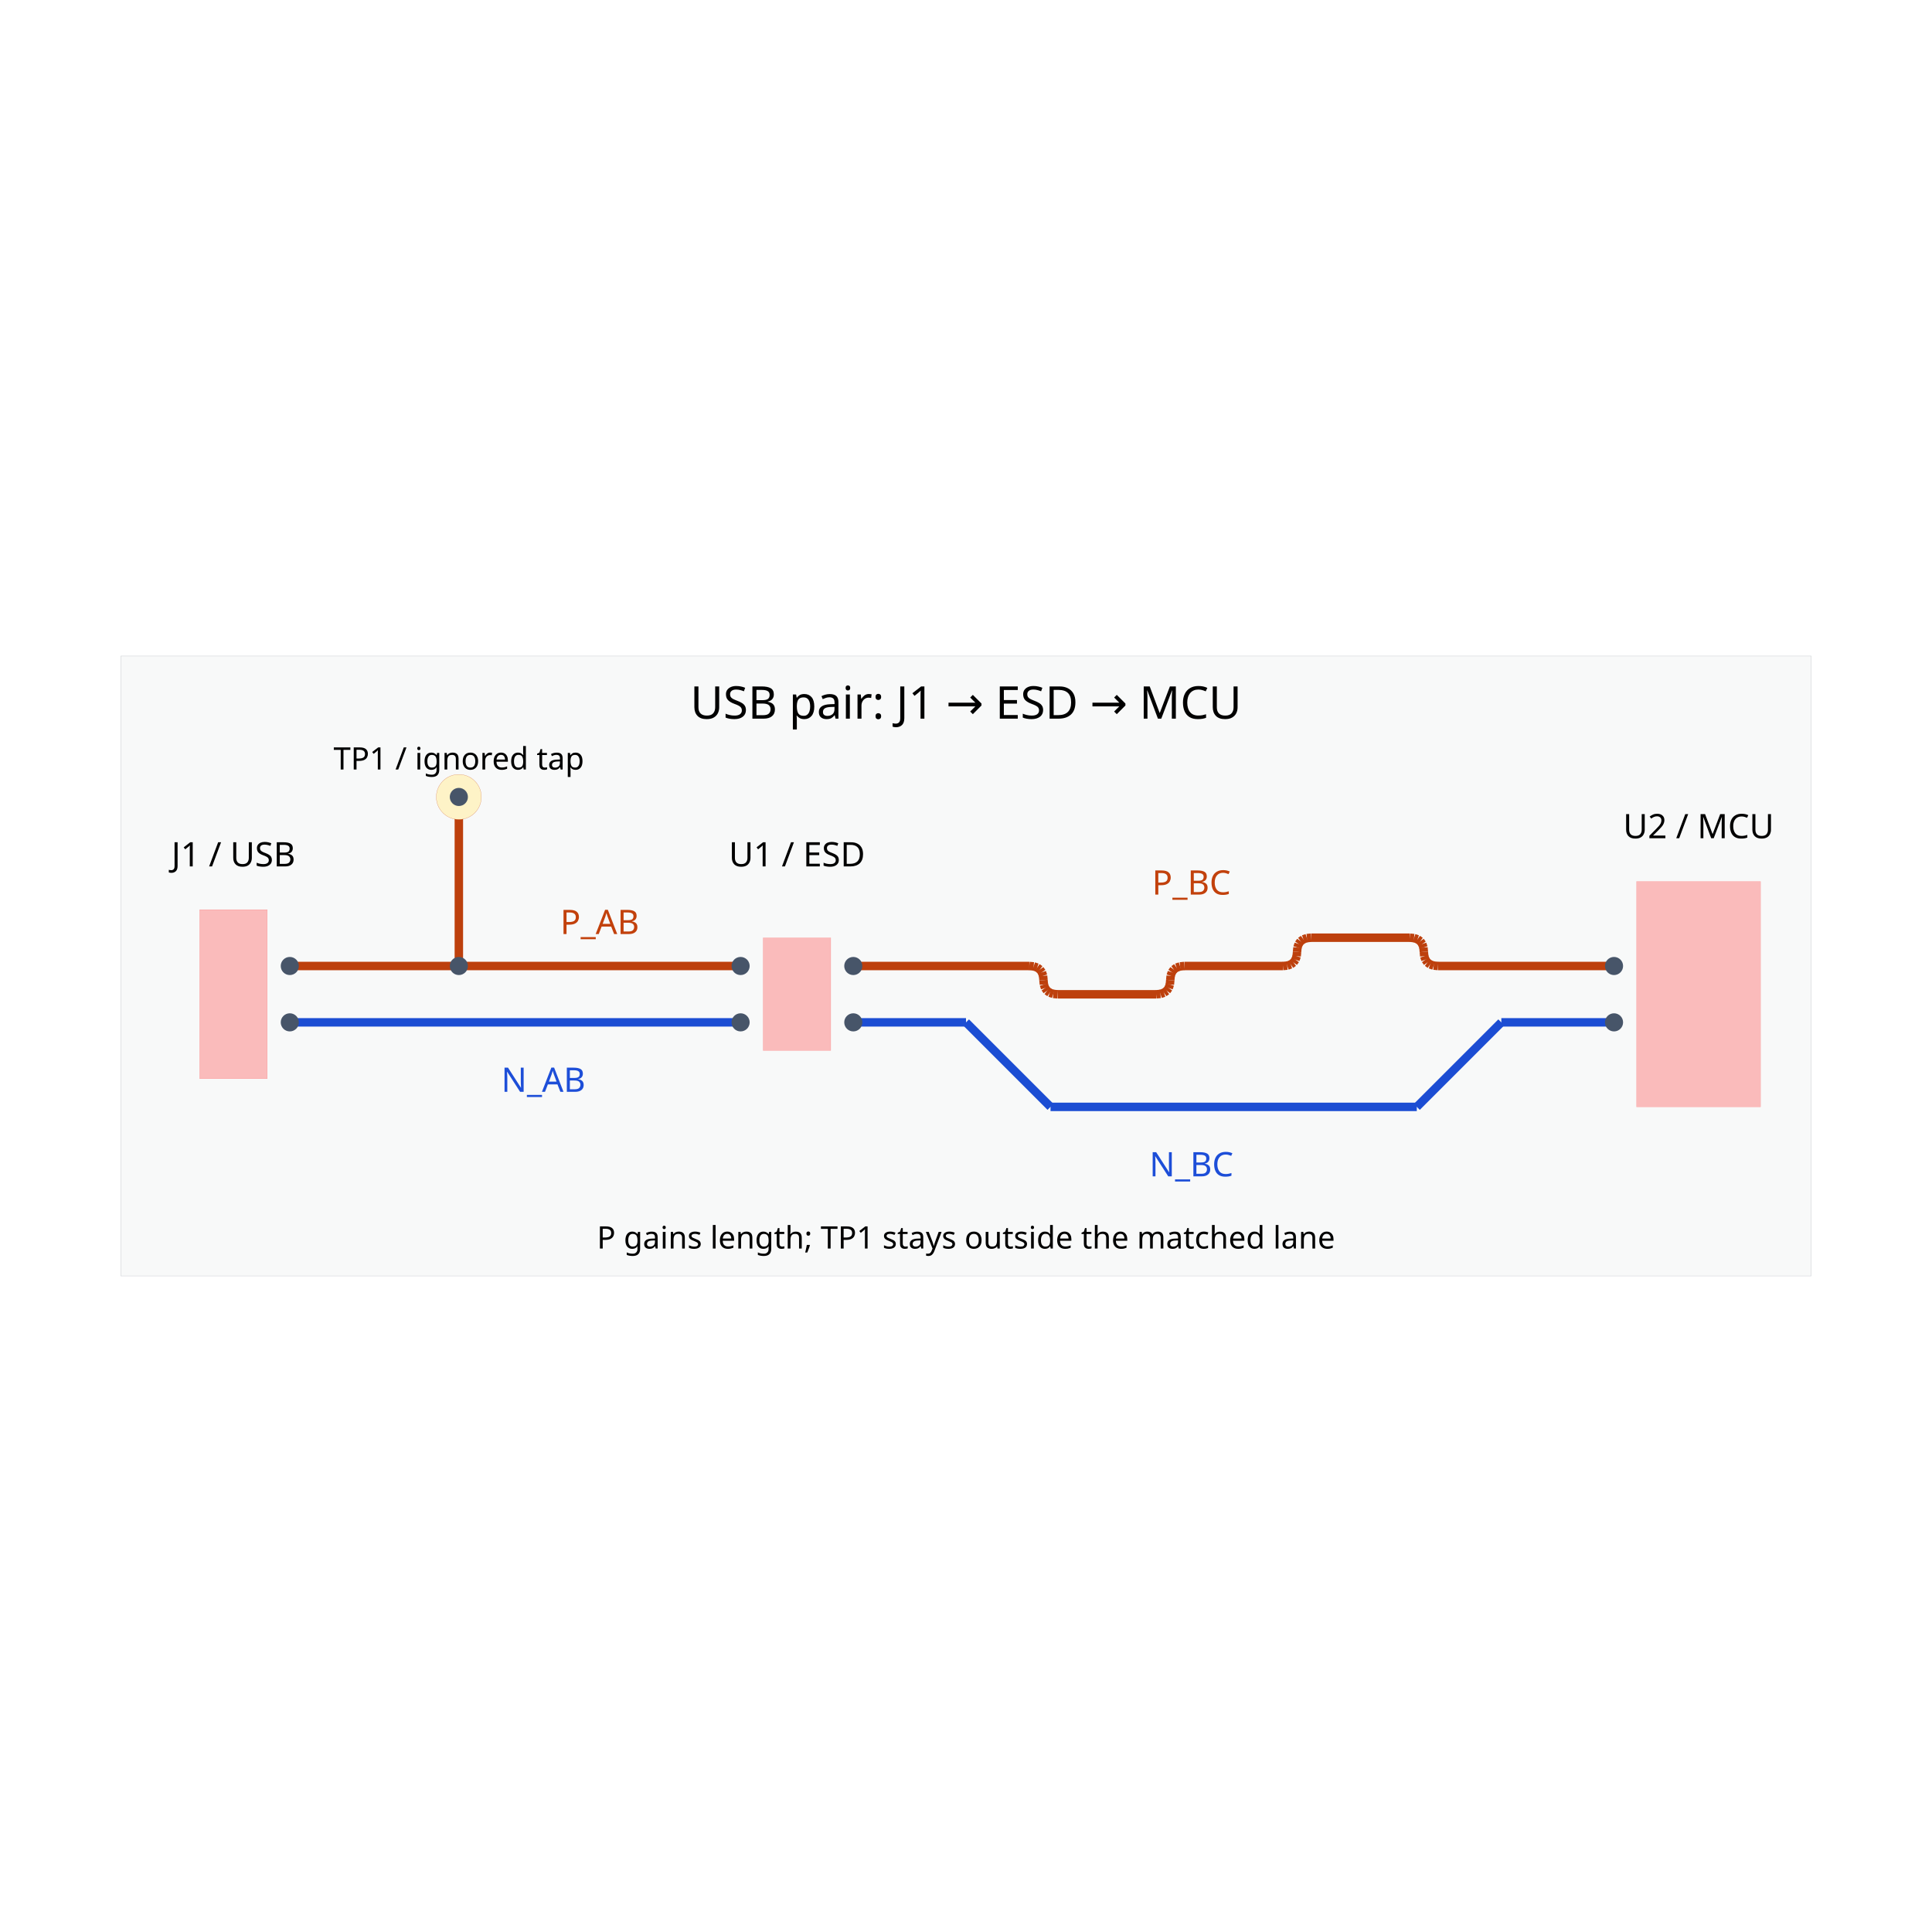
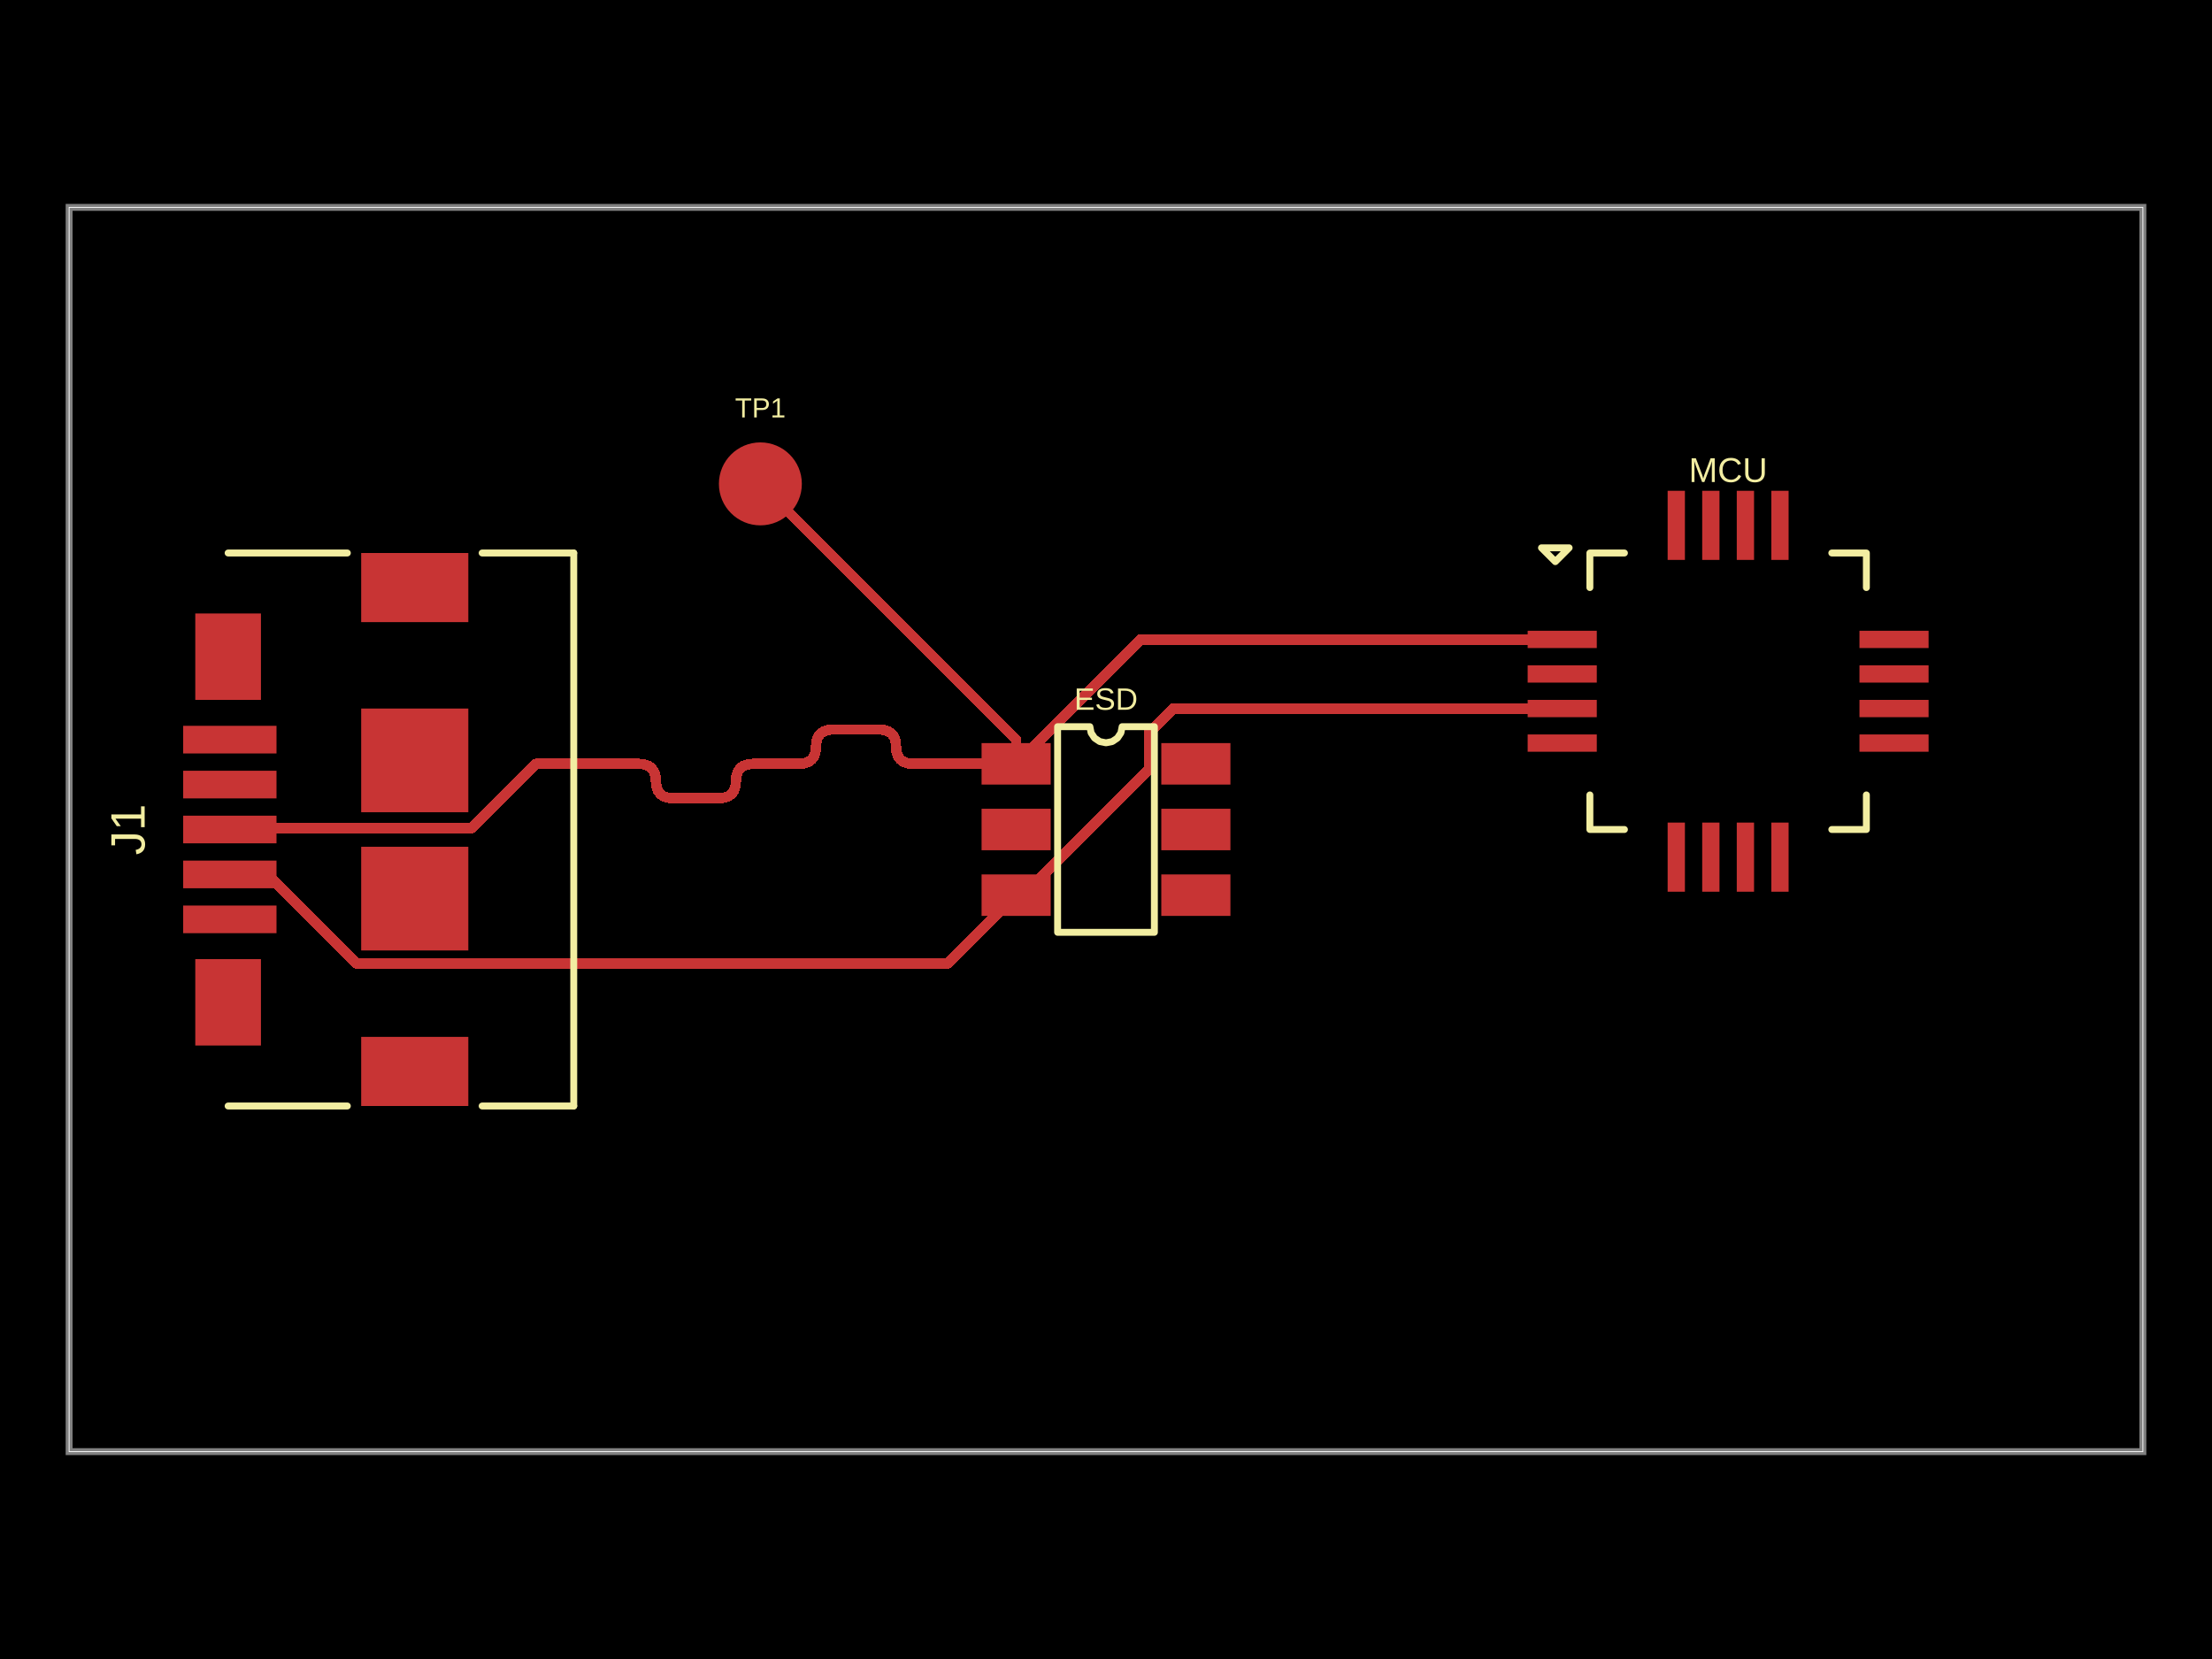
- <svg xmlns="http://www.w3.org/2000/svg" width="640" height="640" viewBox="0 0 640 640">
-   <rect width="100%" height="100%" fill="white" />
-   <g>
-     <polyline data-points="11,0.5 14.123894273885526,0.5" data-type="line" data-label="" points="282.667,320 340.979,320" fill="none" stroke="#c2410c" stroke-width="2.8" />
-   </g>
-   <g>
-     <polyline data-points="14.123894273885526,0.5 14.200621023531616,0.49302484094126464" data-type="line" data-label="" points="340.979,320 342.412,320.13" fill="none" stroke="#c2410c" stroke-width="2.8" />
-   </g>
-   <g>
-     <polyline data-points="14.200621023531616,0.49302484094126464 14.263397455060234,0.4720993637650585" data-type="line" data-label="" points="342.412,320.13 343.583,320.521" fill="none" stroke="#c2410c" stroke-width="2.8" />
-   </g>
-   <g>
-     <polyline data-points="14.263397455060234,0.4720993637650585 14.312223568471381,0.43722356847138144" data-type="line" data-label="" points="343.583,320.521 344.495,321.172" fill="none" stroke="#c2410c" stroke-width="2.8" />
-   </g>
-   <g>
-     <polyline data-points="14.312223568471381,0.43722356847138144 14.347099363765057,0.3883974550602337" data-type="line" data-label="" points="344.495,321.172 345.146,322.083" fill="none" stroke="#c2410c" stroke-width="2.8" />
-   </g>
-   <g>
-     <polyline data-points="14.347099363765057,0.3883974550602337 14.368024840941263,0.32562102353161515" data-type="line" data-label="" points="345.146,322.083 345.536,323.255" fill="none" stroke="#c2410c" stroke-width="2.8" />
-   </g>
-   <g>
-     <polyline data-points="14.368024840941263,0.32562102353161515 14.375,0.24889427388552582" data-type="line" data-label="" points="345.536,323.255 345.667,324.687" fill="none" stroke="#c2410c" stroke-width="2.8" />
-   </g>
-   <g>
-     <polyline data-points="14.375,0.24889427388552582 14.381975159058735,0.1721675242394365" data-type="line" data-label="" points="345.667,324.687 345.797,326.12" fill="none" stroke="#c2410c" stroke-width="2.8" />
-   </g>
-   <g>
-     <polyline data-points="14.381975159058735,0.1721675242394365 14.402900636234943,0.10939109271081797" data-type="line" data-label="" points="345.797,326.12 346.187,327.291" fill="none" stroke="#c2410c" stroke-width="2.8" />
-   </g>
-   <g>
-     <polyline data-points="14.402900636234943,0.10939109271081797 14.437776431528619,0.06056497929967018" data-type="line" data-label="" points="346.187,327.291 346.838,328.203" fill="none" stroke="#c2410c" stroke-width="2.8" />
-   </g>
-   <g>
-     <polyline data-points="14.437776431528619,0.06056497929967018 14.486602544939768,0.025689184005993217" data-type="line" data-label="" points="346.838,328.203 347.75,328.854" fill="none" stroke="#c2410c" stroke-width="2.8" />
-   </g>
-   <g>
-     <polyline data-points="14.486602544939768,0.025689184005993217 14.549378976468386,0.0047637068297870285" data-type="line" data-label="" points="347.75,328.854 348.922,329.244" fill="none" stroke="#c2410c" stroke-width="2.8" />
-   </g>
-   <g>
-     <polyline data-points="14.549378976468386,0.0047637068297870285 14.626105726114474,-0.002211452228948363" data-type="line" data-label="" points="348.922,329.244 350.354,329.375" fill="none" stroke="#c2410c" stroke-width="2.8" />
-   </g>
-   <g>
-     <polyline data-points="14.626105726114474,-0.002211452228948363 16.373894273885526,-0.002211452228948363" data-type="line" data-label="" points="350.354,329.375 382.979,329.375" fill="none" stroke="#c2410c" stroke-width="2.8" />
-   </g>
-   <g>
-     <polyline data-points="16.373894273885526,-0.002211452228948363 16.450621023531617,0.00476370682978703" data-type="line" data-label="" points="382.979,329.375 384.412,329.244" fill="none" stroke="#c2410c" stroke-width="2.8" />
-   </g>
-   <g>
-     <polyline data-points="16.450621023531617,0.00476370682978703 16.513397455060236,0.025689184005993213" data-type="line" data-label="" points="384.412,329.244 385.583,328.854" fill="none" stroke="#c2410c" stroke-width="2.8" />
-   </g>
-   <g>
-     <polyline data-points="16.513397455060236,0.025689184005993213 16.56222356847138,0.06056497929967018" data-type="line" data-label="" points="385.583,328.854 386.495,328.203" fill="none" stroke="#c2410c" stroke-width="2.8" />
-   </g>
-   <g>
-     <polyline data-points="16.56222356847138,0.06056497929967018 16.597099363765057,0.10939109271081794" data-type="line" data-label="" points="386.495,328.203 387.146,327.291" fill="none" stroke="#c2410c" stroke-width="2.8" />
-   </g>
-   <g>
-     <polyline data-points="16.597099363765057,0.10939109271081794 16.618024840941267,0.1721675242394365" data-type="line" data-label="" points="387.146,327.291 387.536,326.12" fill="none" stroke="#c2410c" stroke-width="2.8" />
-   </g>
-   <g>
-     <polyline data-points="16.618024840941267,0.1721675242394365 16.625,0.24889427388552582" data-type="line" data-label="" points="387.536,326.12 387.667,324.687" fill="none" stroke="#c2410c" stroke-width="2.8" />
-   </g>
-   <g>
-     <polyline data-points="16.625,0.24889427388552582 16.631975159058737,0.3256210235316152" data-type="line" data-label="" points="387.667,324.687 387.797,323.255" fill="none" stroke="#c2410c" stroke-width="2.8" />
-   </g>
-   <g>
-     <polyline data-points="16.631975159058737,0.3256210235316152 16.652900636234943,0.3883974550602337" data-type="line" data-label="" points="387.797,323.255 388.187,322.083" fill="none" stroke="#c2410c" stroke-width="2.8" />
-   </g>
-   <g>
-     <polyline data-points="16.652900636234943,0.3883974550602337 16.68777643152862,0.43722356847138144" data-type="line" data-label="" points="388.187,322.083 388.838,321.172" fill="none" stroke="#c2410c" stroke-width="2.8" />
-   </g>
-   <g>
-     <polyline data-points="16.68777643152862,0.43722356847138144 16.736602544939768,0.47209936376505846" data-type="line" data-label="" points="388.838,321.172 389.75,320.521" fill="none" stroke="#c2410c" stroke-width="2.8" />
-   </g>
-   <g>
-     <polyline data-points="16.736602544939768,0.47209936376505846 16.799378976468386,0.49302484094126464" data-type="line" data-label="" points="389.75,320.521 390.922,320.13" fill="none" stroke="#c2410c" stroke-width="2.8" />
-   </g>
-   <g>
-     <polyline data-points="16.799378976468386,0.49302484094126464 16.876105726114474,0.5" data-type="line" data-label="" points="390.922,320.13 392.354,320" fill="none" stroke="#c2410c" stroke-width="2.8" />
-   </g>
-   <g>
-     <polyline data-points="16.876105726114474,0.5 18.623894273885526,0.5" data-type="line" data-label="" points="392.354,320 424.979,320" fill="none" stroke="#c2410c" stroke-width="2.8" />
-   </g>
-   <g>
-     <polyline data-points="18.623894273885526,0.5 18.700621023531617,0.5069751590587355" data-type="line" data-label="" points="424.979,320 426.412,319.87" fill="none" stroke="#c2410c" stroke-width="2.8" />
-   </g>
-   <g>
-     <polyline data-points="18.700621023531617,0.5069751590587355 18.763397455060236,0.5279006362349417" data-type="line" data-label="" points="426.412,319.87 427.583,319.479" fill="none" stroke="#c2410c" stroke-width="2.8" />
-   </g>
-   <g>
-     <polyline data-points="18.763397455060236,0.5279006362349417 18.81222356847138,0.5627764315286186" data-type="line" data-label="" points="427.583,319.479 428.495,318.828" fill="none" stroke="#c2410c" stroke-width="2.8" />
-   </g>
-   <g>
-     <polyline data-points="18.81222356847138,0.5627764315286186 18.84709936376506,0.6116025449397664" data-type="line" data-label="" points="428.495,318.828 429.146,317.917" fill="none" stroke="#c2410c" stroke-width="2.8" />
-   </g>
-   <g>
-     <polyline data-points="18.84709936376506,0.6116025449397664 18.868024840941267,0.674378976468385" data-type="line" data-label="" points="429.146,317.917 429.536,316.745" fill="none" stroke="#c2410c" stroke-width="2.8" />
-   </g>
-   <g>
-     <polyline data-points="18.868024840941267,0.674378976468385 18.875,0.7511057261144742" data-type="line" data-label="" points="429.536,316.745 429.667,315.313" fill="none" stroke="#c2410c" stroke-width="2.8" />
-   </g>
-   <g>
-     <polyline data-points="18.875,0.7511057261144742 18.881975159058737,0.8278324757605636" data-type="line" data-label="" points="429.667,315.313 429.797,313.88" fill="none" stroke="#c2410c" stroke-width="2.8" />
-   </g>
-   <g>
-     <polyline data-points="18.881975159058737,0.8278324757605636 18.902900636234943,0.8906089072891822" data-type="line" data-label="" points="429.797,313.88 430.187,312.709" fill="none" stroke="#c2410c" stroke-width="2.8" />
-   </g>
-   <g>
-     <polyline data-points="18.902900636234943,0.8906089072891822 18.93777643152862,0.9394350207003299" data-type="line" data-label="" points="430.187,312.709 430.838,311.797" fill="none" stroke="#c2410c" stroke-width="2.8" />
-   </g>
-   <g>
-     <polyline data-points="18.93777643152862,0.9394350207003299 18.986602544939768,0.9743108159940068" data-type="line" data-label="" points="430.838,311.797 431.75,311.146" fill="none" stroke="#c2410c" stroke-width="2.8" />
-   </g>
-   <g>
-     <polyline data-points="18.986602544939768,0.9743108159940068 19.049378976468386,0.9952362931702131" data-type="line" data-label="" points="431.75,311.146 432.922,310.756" fill="none" stroke="#c2410c" stroke-width="2.8" />
-   </g>
-   <g>
-     <polyline data-points="19.049378976468386,0.9952362931702131 19.126105726114474,1.0022114522289485" data-type="line" data-label="" points="432.922,310.756 434.354,310.625" fill="none" stroke="#c2410c" stroke-width="2.8" />
-   </g>
-   <g>
-     <polyline data-points="19.126105726114474,1.0022114522289485 20.873894273885526,1.0022114522289485" data-type="line" data-label="" points="434.354,310.625 466.979,310.625" fill="none" stroke="#c2410c" stroke-width="2.8" />
-   </g>
-   <g>
-     <polyline data-points="20.873894273885526,1.0022114522289485 20.950621023531617,0.9952362931702132" data-type="line" data-label="" points="466.979,310.625 468.412,310.756" fill="none" stroke="#c2410c" stroke-width="2.8" />
-   </g>
-   <g>
-     <polyline data-points="20.950621023531617,0.9952362931702132 21.013397455060236,0.9743108159940069" data-type="line" data-label="" points="468.412,310.756 469.583,311.146" fill="none" stroke="#c2410c" stroke-width="2.8" />
-   </g>
-   <g>
-     <polyline data-points="21.013397455060236,0.9743108159940069 21.06222356847138,0.9394350207003299" data-type="line" data-label="" points="469.583,311.146 470.495,311.797" fill="none" stroke="#c2410c" stroke-width="2.8" />
-   </g>
-   <g>
-     <polyline data-points="21.06222356847138,0.9394350207003299 21.097099363765057,0.8906089072891823" data-type="line" data-label="" points="470.495,311.797 471.146,312.709" fill="none" stroke="#c2410c" stroke-width="2.8" />
-   </g>
-   <g>
-     <polyline data-points="21.097099363765057,0.8906089072891823 21.118024840941267,0.8278324757605635" data-type="line" data-label="" points="471.146,312.709 471.536,313.88" fill="none" stroke="#c2410c" stroke-width="2.8" />
-   </g>
-   <g>
-     <polyline data-points="21.118024840941267,0.8278324757605635 21.125,0.7511057261144742" data-type="line" data-label="" points="471.536,313.88 471.667,315.313" fill="none" stroke="#c2410c" stroke-width="2.8" />
-   </g>
-   <g>
-     <polyline data-points="21.125,0.7511057261144742 21.131975159058737,0.674378976468385" data-type="line" data-label="" points="471.667,315.313 471.797,316.745" fill="none" stroke="#c2410c" stroke-width="2.8" />
-   </g>
-   <g>
-     <polyline data-points="21.131975159058737,0.674378976468385 21.152900636234943,0.6116025449397664" data-type="line" data-label="" points="471.797,316.745 472.187,317.917" fill="none" stroke="#c2410c" stroke-width="2.8" />
-   </g>
-   <g>
-     <polyline data-points="21.152900636234943,0.6116025449397664 21.18777643152862,0.5627764315286186" data-type="line" data-label="" points="472.187,317.917 472.838,318.828" fill="none" stroke="#c2410c" stroke-width="2.8" />
-   </g>
-   <g>
-     <polyline data-points="21.18777643152862,0.5627764315286186 21.236602544939768,0.5279006362349417" data-type="line" data-label="" points="472.838,318.828 473.75,319.479" fill="none" stroke="#c2410c" stroke-width="2.8" />
-   </g>
-   <g>
-     <polyline data-points="21.236602544939768,0.5279006362349417 21.299378976468386,0.5069751590587355" data-type="line" data-label="" points="473.75,319.479 474.922,319.87" fill="none" stroke="#c2410c" stroke-width="2.8" />
-   </g>
-   <g>
-     <polyline data-points="21.299378976468386,0.5069751590587355 21.376105726114474,0.5" data-type="line" data-label="" points="474.922,319.87 476.354,320" fill="none" stroke="#c2410c" stroke-width="2.8" />
-   </g>
-   <g>
-     <polyline data-points="21.376105726114474,0.5 24.5,0.5" data-type="line" data-label="" points="476.354,320 534.667,320" fill="none" stroke="#c2410c" stroke-width="2.8" />
-   </g>
-   <g>
-     <polyline data-points="4,0.5 4,3.5" data-type="line" data-label="" points="152,320 152,264" fill="none" stroke="#c2410c" stroke-width="2.8" />
-   </g>
-   <g>
-     <polyline data-points="1,-0.5 9,-0.5" data-type="line" data-label="" points="96,338.667 245.333,338.667" fill="none" stroke="#1d4ed8" stroke-width="2.8" />
-   </g>
-   <g>
-     <polyline data-points="1,0.5 4,0.5" data-type="line" data-label="" points="96,320 152,320" fill="none" stroke="#c2410c" stroke-width="2.8" />
-   </g>
-   <g>
-     <polyline data-points="4,0.5 9,0.5" data-type="line" data-label="" points="152,320 245.333,320" fill="none" stroke="#c2410c" stroke-width="2.8" />
-   </g>
-   <g>
-     <polyline data-points="11,-0.5 13,-0.5" data-type="line" data-label="" points="282.667,338.667 320,338.667" fill="none" stroke="#1d4ed8" stroke-width="2.8" />
-   </g>
-   <g>
-     <polyline data-points="13,-0.5 14.5,-2" data-type="line" data-label="" points="320,338.667 348,366.667" fill="none" stroke="#1d4ed8" stroke-width="2.8" />
-   </g>
-   <g>
-     <polyline data-points="14.5,-2 21,-2" data-type="line" data-label="" points="348,366.667 469.333,366.667" fill="none" stroke="#1d4ed8" stroke-width="2.8" />
-   </g>
-   <g>
-     <polyline data-points="21,-2 22.5,-0.5" data-type="line" data-label="" points="469.333,366.667 497.333,338.667" fill="none" stroke="#1d4ed8" stroke-width="2.8" />
-   </g>
-   <g>
-     <polyline data-points="22.5,-0.5 24.5,-0.5" data-type="line" data-label="" points="497.333,338.667 534.667,338.667" fill="none" stroke="#1d4ed8" stroke-width="2.8" />
-   </g>
-   <g>
-     <rect data-type="rect" data-label="" data-x="13" data-y="0.5" x="40" y="217.333" width="560" height="205.333" fill="rgba(30,41,59,0.03)" stroke="rgba(30,41,59,0.55)" stroke-width="0.054" />
-   </g>
-   <g>
-     <rect data-type="rect" data-label="" data-x="0" data-y="0" x="66.133" y="301.333" width="22.4" height="56" fill="rgba(255,0,0,0.25)" stroke="rgba(255,0,0,0.5)" stroke-width="0.054" />
-   </g>
-   <g>
-     <rect data-type="rect" data-label="" data-x="10" data-y="0" x="252.8" y="310.667" width="22.4" height="37.333" fill="rgba(255,0,0,0.25)" stroke="rgba(255,0,0,0.5)" stroke-width="0.054" />
-   </g>
-   <g>
-     <rect data-type="rect" data-label="" data-x="26" data-y="0" x="542.133" y="292" width="41.067" height="74.667" fill="rgba(255,0,0,0.25)" stroke="rgba(255,0,0,0.5)" stroke-width="0.054" />
-   </g>
-   <circle data-type="circle" data-label="" data-x="4" data-y="3.5" cx="152" cy="264" r="7.467" fill="#fef3c7" stroke="#c2410c" stroke-width="0.054" />
-   <text data-type="text" data-label="USB pair: J1 → ESD → MCU" data-x="13" data-y="5.2" x="320" y="232.267" fill="black" font-size="14.933" font-family="sans-serif" text-anchor="middle" dominant-baseline="central">USB pair: J1 → ESD → MCU</text>
-   <text data-type="text" data-label="J1 / USB" data-x="0" data-y="2.5" x="77.333" y="282.667" fill="black" font-size="11.2" font-family="sans-serif" text-anchor="middle" dominant-baseline="central">J1 / USB</text>
-   <text data-type="text" data-label="U1 / ESD" data-x="10" data-y="2.5" x="264" y="282.667" fill="black" font-size="11.2" font-family="sans-serif" text-anchor="middle" dominant-baseline="central">U1 / ESD</text>
-   <text data-type="text" data-label="U2 / MCU" data-x="26" data-y="3" x="562.667" y="273.333" fill="black" font-size="11.2" font-family="sans-serif" text-anchor="middle" dominant-baseline="central">U2 / MCU</text>
-   <text data-type="text" data-label="TP1 / ignored tap" data-x="4" data-y="4.2" x="152" y="250.933" fill="black" font-size="10.267" font-family="sans-serif" text-anchor="middle" dominant-baseline="central">TP1 / ignored tap</text>
-   <text data-type="text" data-label="P_AB" data-x="6.5" data-y="1.3" x="198.667" y="305.067" fill="#c2410c" font-size="11.2" font-family="sans-serif" text-anchor="middle" dominant-baseline="central">P_AB</text>
-   <text data-type="text" data-label="N_AB" data-x="5.5" data-y="-1.5" x="180" y="357.333" fill="#1d4ed8" font-size="11.2" font-family="sans-serif" text-anchor="middle" dominant-baseline="central">N_AB</text>
-   <text data-type="text" data-label="P_BC" data-x="17" data-y="2" x="394.667" y="292" fill="#c2410c" font-size="11.2" font-family="sans-serif" text-anchor="middle" dominant-baseline="central">P_BC</text>
-   <text data-type="text" data-label="N_BC" data-x="17" data-y="-3" x="394.667" y="385.333" fill="#1d4ed8" font-size="11.2" font-family="sans-serif" text-anchor="middle" dominant-baseline="central">N_BC</text>
-   <text data-type="text" data-label="P gains length; TP1 stays outside the matched lane" data-x="13" data-y="-4.3" x="320" y="409.6" fill="black" font-size="10.267" font-family="sans-serif" text-anchor="middle" dominant-baseline="central">P gains length; TP1 stays outside the matched lane</text>
-   <g>
-     <circle data-type="point" data-label="" data-x="11" data-y="0.5" cx="282.667" cy="320" r="3" fill="#475569" />
-   </g>
-   <g>
-     <circle data-type="point" data-label="" data-x="24.5" data-y="0.5" cx="534.667" cy="320" r="3" fill="#475569" />
-   </g>
-   <g>
-     <circle data-type="point" data-label="" data-x="4" data-y="0.5" cx="152" cy="320" r="3" fill="#475569" />
-   </g>
-   <g>
-     <circle data-type="point" data-label="" data-x="4" data-y="3.5" cx="152" cy="264" r="3" fill="#475569" />
-   </g>
-   <g>
-     <circle data-type="point" data-label="" data-x="1" data-y="-0.5" cx="96" cy="338.667" r="3" fill="#475569" />
-   </g>
-   <g>
-     <circle data-type="point" data-label="" data-x="9" data-y="-0.5" cx="245.333" cy="338.667" r="3" fill="#475569" />
-   </g>
-   <g>
-     <circle data-type="point" data-label="" data-x="1" data-y="0.5" cx="96" cy="320" r="3" fill="#475569" />
-   </g>
-   <g>
-     <circle data-type="point" data-label="" data-x="9" data-y="0.5" cx="245.333" cy="320" r="3" fill="#475569" />
-   </g>
-   <g>
-     <circle data-type="point" data-label="" data-x="11" data-y="-0.5" cx="282.667" cy="338.667" r="3" fill="#475569" />
-   </g>
-   <g>
-     <circle data-type="point" data-label="" data-x="24.5" data-y="-0.5" cx="534.667" cy="338.667" r="3" fill="#475569" />
-   </g>
-   <g id="crosshair" style="display: none">
-     <line id="crosshair-h" y1="0" y2="640" stroke="#666" stroke-width="0.5" />
-     <line id="crosshair-v" x1="0" x2="640" stroke="#666" stroke-width="0.5" />
-     <text id="coordinates" font-family="monospace" font-size="12" fill="#666" />
-   </g>
+ <svg xmlns="http://www.w3.org/2000/svg" width="800" height="600">
+   <style />
+   <rect class="boundary" x="0" y="0" fill="#000" width="800" height="600" />
+   <rect class="pcb-boundary" fill="none" stroke="#fff" stroke-width="0.3" x="25" y="75" width="750" height="450" />
+   <path class="pcb-board" d="M 25 525 L 775 525 L 775 75 L 25 75 Z" fill="none" stroke="rgba(255, 255, 255, 0.5)" stroke-width="2.5" />
+   <path class="pcb-trace" stroke="rgb(200, 52, 52)" fill="none" d="M 367.5 276.25 L 412.5 231.25" stroke-width="3.75" stroke-linecap="round" stroke-linejoin="round" shape-rendering="crispEdges" data-layer="top" />
+   <path class="pcb-trace" stroke="rgb(200, 52, 52)" fill="none" d="M 412.5 231.25 L 565 231.25" stroke-width="3.75" stroke-linecap="round" stroke-linejoin="round" shape-rendering="crispEdges" data-layer="top" />
+   <path class="pcb-trace" stroke="rgb(200, 52, 52)" fill="none" d="M 367.5 276.25 L 367.5 267.5" stroke-width="3.75" stroke-linecap="round" stroke-linejoin="round" shape-rendering="crispEdges" data-layer="top" />
+   <path class="pcb-trace" stroke="rgb(200, 52, 52)" fill="none" d="M 367.5 267.5 L 275 175" stroke-width="3.75" stroke-linecap="round" stroke-linejoin="round" shape-rendering="crispEdges" data-layer="top" />
+   <path class="pcb-trace" stroke="rgb(200, 52, 52)" fill="none" d="M 367.5 323.75 L 342.803 348.447" stroke-width="3.75" stroke-linecap="round" stroke-linejoin="round" shape-rendering="crispEdges" data-layer="top" />
+   <path class="pcb-trace" stroke="rgb(200, 52, 52)" fill="none" d="M 342.803 348.447 L 128.987 348.447" stroke-width="3.75" stroke-linecap="round" stroke-linejoin="round" shape-rendering="crispEdges" data-layer="top" />
+   <path class="pcb-trace" stroke="rgb(200, 52, 52)" fill="none" d="M 128.987 348.447 L 96.79 316.25" stroke-width="3.75" stroke-linecap="round" stroke-linejoin="round" shape-rendering="crispEdges" data-layer="top" />
+   <path class="pcb-trace" stroke="rgb(200, 52, 52)" fill="none" d="M 96.79 316.25 L 83.125 316.25" stroke-width="3.75" stroke-linecap="round" stroke-linejoin="round" shape-rendering="crispEdges" data-layer="top" />
+   <path class="pcb-trace" stroke="rgb(200, 52, 52)" fill="none" d="M 367.5 276.25 L 330.293 276.25" stroke-width="3.75" stroke-linecap="round" stroke-linejoin="round" shape-rendering="crispEdges" data-layer="top" />
+   <path class="pcb-trace" stroke="rgb(200, 52, 52)" fill="none" d="M 330.293 276.25 L 328.392 276.077" stroke-width="3.75" stroke-linecap="round" stroke-linejoin="round" shape-rendering="crispEdges" data-layer="top" />
+   <path class="pcb-trace" stroke="rgb(200, 52, 52)" fill="none" d="M 328.392 276.077 L 326.837 275.559" stroke-width="3.75" stroke-linecap="round" stroke-linejoin="round" shape-rendering="crispEdges" data-layer="top" />
+   <path class="pcb-trace" stroke="rgb(200, 52, 52)" fill="none" d="M 326.837 275.559 L 325.628 274.695" stroke-width="3.75" stroke-linecap="round" stroke-linejoin="round" shape-rendering="crispEdges" data-layer="top" />
+   <path class="pcb-trace" stroke="rgb(200, 52, 52)" fill="none" d="M 325.628 274.695 L 324.764 273.485" stroke-width="3.75" stroke-linecap="round" stroke-linejoin="round" shape-rendering="crispEdges" data-layer="top" />
+   <path class="pcb-trace" stroke="rgb(200, 52, 52)" fill="none" d="M 324.764 273.485 L 324.245 271.93" stroke-width="3.75" stroke-linecap="round" stroke-linejoin="round" shape-rendering="crispEdges" data-layer="top" />
+   <path class="pcb-trace" stroke="rgb(200, 52, 52)" fill="none" d="M 324.245 271.93 L 324.072 270.029" stroke-width="3.75" stroke-linecap="round" stroke-linejoin="round" shape-rendering="crispEdges" data-layer="top" />
+   <path class="pcb-trace" stroke="rgb(200, 52, 52)" fill="none" d="M 324.072 270.029 L 323.9 268.129" stroke-width="3.75" stroke-linecap="round" stroke-linejoin="round" shape-rendering="crispEdges" data-layer="top" />
+   <path class="pcb-trace" stroke="rgb(200, 52, 52)" fill="none" d="M 323.9 268.129 L 323.381 266.574" stroke-width="3.75" stroke-linecap="round" stroke-linejoin="round" shape-rendering="crispEdges" data-layer="top" />
+   <path class="pcb-trace" stroke="rgb(200, 52, 52)" fill="none" d="M 323.381 266.574 L 322.517 265.364" stroke-width="3.75" stroke-linecap="round" stroke-linejoin="round" shape-rendering="crispEdges" data-layer="top" />
+   <path class="pcb-trace" stroke="rgb(200, 52, 52)" fill="none" d="M 322.517 265.364 L 321.308 264.5" stroke-width="3.75" stroke-linecap="round" stroke-linejoin="round" shape-rendering="crispEdges" data-layer="top" />
+   <path class="pcb-trace" stroke="rgb(200, 52, 52)" fill="none" d="M 321.308 264.5 L 319.753 263.982" stroke-width="3.75" stroke-linecap="round" stroke-linejoin="round" shape-rendering="crispEdges" data-layer="top" />
+   <path class="pcb-trace" stroke="rgb(200, 52, 52)" fill="none" d="M 319.753 263.982 L 317.852 263.809" stroke-width="3.75" stroke-linecap="round" stroke-linejoin="round" shape-rendering="crispEdges" data-layer="top" />
+   <path class="pcb-trace" stroke="rgb(200, 52, 52)" fill="none" d="M 317.852 263.809 L 301.341 263.809" stroke-width="3.75" stroke-linecap="round" stroke-linejoin="round" shape-rendering="crispEdges" data-layer="top" />
+   <path class="pcb-trace" stroke="rgb(200, 52, 52)" fill="none" d="M 301.341 263.809 L 299.44 263.982" stroke-width="3.75" stroke-linecap="round" stroke-linejoin="round" shape-rendering="crispEdges" data-layer="top" />
+   <path class="pcb-trace" stroke="rgb(200, 52, 52)" fill="none" d="M 299.44 263.982 L 297.885 264.5" stroke-width="3.75" stroke-linecap="round" stroke-linejoin="round" shape-rendering="crispEdges" data-layer="top" />
+   <path class="pcb-trace" stroke="rgb(200, 52, 52)" fill="none" d="M 297.885 264.5 L 296.676 265.364" stroke-width="3.75" stroke-linecap="round" stroke-linejoin="round" shape-rendering="crispEdges" data-layer="top" />
+   <path class="pcb-trace" stroke="rgb(200, 52, 52)" fill="none" d="M 296.676 265.364 L 295.812 266.574" stroke-width="3.75" stroke-linecap="round" stroke-linejoin="round" shape-rendering="crispEdges" data-layer="top" />
+   <path class="pcb-trace" stroke="rgb(200, 52, 52)" fill="none" d="M 295.812 266.574 L 295.293 268.129" stroke-width="3.75" stroke-linecap="round" stroke-linejoin="round" shape-rendering="crispEdges" data-layer="top" />
+   <path class="pcb-trace" stroke="rgb(200, 52, 52)" fill="none" d="M 295.293 268.129 L 295.121 270.029" stroke-width="3.75" stroke-linecap="round" stroke-linejoin="round" shape-rendering="crispEdges" data-layer="top" />
+   <path class="pcb-trace" stroke="rgb(200, 52, 52)" fill="none" d="M 295.121 270.029 L 294.948 271.93" stroke-width="3.75" stroke-linecap="round" stroke-linejoin="round" shape-rendering="crispEdges" data-layer="top" />
+   <path class="pcb-trace" stroke="rgb(200, 52, 52)" fill="none" d="M 294.948 271.93 L 294.43 273.485" stroke-width="3.75" stroke-linecap="round" stroke-linejoin="round" shape-rendering="crispEdges" data-layer="top" />
+   <path class="pcb-trace" stroke="rgb(200, 52, 52)" fill="none" d="M 294.43 273.485 L 293.566 274.695" stroke-width="3.75" stroke-linecap="round" stroke-linejoin="round" shape-rendering="crispEdges" data-layer="top" />
+   <path class="pcb-trace" stroke="rgb(200, 52, 52)" fill="none" d="M 293.566 274.695 L 292.356 275.559" stroke-width="3.75" stroke-linecap="round" stroke-linejoin="round" shape-rendering="crispEdges" data-layer="top" />
+   <path class="pcb-trace" stroke="rgb(200, 52, 52)" fill="none" d="M 292.356 275.559 L 290.801 276.077" stroke-width="3.75" stroke-linecap="round" stroke-linejoin="round" shape-rendering="crispEdges" data-layer="top" />
+   <path class="pcb-trace" stroke="rgb(200, 52, 52)" fill="none" d="M 290.801 276.077 L 288.9 276.25" stroke-width="3.75" stroke-linecap="round" stroke-linejoin="round" shape-rendering="crispEdges" data-layer="top" />
+   <path class="pcb-trace" stroke="rgb(200, 52, 52)" fill="none" d="M 288.9 276.25 L 272.389 276.25" stroke-width="3.75" stroke-linecap="round" stroke-linejoin="round" shape-rendering="crispEdges" data-layer="top" />
+   <path class="pcb-trace" stroke="rgb(200, 52, 52)" fill="none" d="M 272.389 276.25 L 270.489 276.423" stroke-width="3.75" stroke-linecap="round" stroke-linejoin="round" shape-rendering="crispEdges" data-layer="top" />
+   <path class="pcb-trace" stroke="rgb(200, 52, 52)" fill="none" d="M 270.489 276.423 L 268.934 276.941" stroke-width="3.75" stroke-linecap="round" stroke-linejoin="round" shape-rendering="crispEdges" data-layer="top" />
+   <path class="pcb-trace" stroke="rgb(200, 52, 52)" fill="none" d="M 268.934 276.941 L 267.724 277.805" stroke-width="3.75" stroke-linecap="round" stroke-linejoin="round" shape-rendering="crispEdges" data-layer="top" />
+   <path class="pcb-trace" stroke="rgb(200, 52, 52)" fill="none" d="M 267.724 277.805 L 266.86 279.015" stroke-width="3.75" stroke-linecap="round" stroke-linejoin="round" shape-rendering="crispEdges" data-layer="top" />
+   <path class="pcb-trace" stroke="rgb(200, 52, 52)" fill="none" d="M 266.86 279.015 L 266.342 280.57" stroke-width="3.75" stroke-linecap="round" stroke-linejoin="round" shape-rendering="crispEdges" data-layer="top" />
+   <path class="pcb-trace" stroke="rgb(200, 52, 52)" fill="none" d="M 266.342 280.57 L 266.169 282.471" stroke-width="3.75" stroke-linecap="round" stroke-linejoin="round" shape-rendering="crispEdges" data-layer="top" />
+   <path class="pcb-trace" stroke="rgb(200, 52, 52)" fill="none" d="M 266.169 282.471 L 265.996 284.371" stroke-width="3.75" stroke-linecap="round" stroke-linejoin="round" shape-rendering="crispEdges" data-layer="top" />
+   <path class="pcb-trace" stroke="rgb(200, 52, 52)" fill="none" d="M 265.996 284.371 L 265.478 285.926" stroke-width="3.75" stroke-linecap="round" stroke-linejoin="round" shape-rendering="crispEdges" data-layer="top" />
+   <path class="pcb-trace" stroke="rgb(200, 52, 52)" fill="none" d="M 265.478 285.926 L 264.614 287.136" stroke-width="3.75" stroke-linecap="round" stroke-linejoin="round" shape-rendering="crispEdges" data-layer="top" />
+   <path class="pcb-trace" stroke="rgb(200, 52, 52)" fill="none" d="M 264.614 287.136 L 263.404 288" stroke-width="3.75" stroke-linecap="round" stroke-linejoin="round" shape-rendering="crispEdges" data-layer="top" />
+   <path class="pcb-trace" stroke="rgb(200, 52, 52)" fill="none" d="M 263.404 288 L 261.849 288.518" stroke-width="3.75" stroke-linecap="round" stroke-linejoin="round" shape-rendering="crispEdges" data-layer="top" />
+   <path class="pcb-trace" stroke="rgb(200, 52, 52)" fill="none" d="M 261.849 288.518 L 259.948 288.691" stroke-width="3.75" stroke-linecap="round" stroke-linejoin="round" shape-rendering="crispEdges" data-layer="top" />
+   <path class="pcb-trace" stroke="rgb(200, 52, 52)" fill="none" d="M 259.948 288.691 L 243.438 288.691" stroke-width="3.75" stroke-linecap="round" stroke-linejoin="round" shape-rendering="crispEdges" data-layer="top" />
+   <path class="pcb-trace" stroke="rgb(200, 52, 52)" fill="none" d="M 243.438 288.691 L 241.537 288.518" stroke-width="3.75" stroke-linecap="round" stroke-linejoin="round" shape-rendering="crispEdges" data-layer="top" />
+   <path class="pcb-trace" stroke="rgb(200, 52, 52)" fill="none" d="M 241.537 288.518 L 239.982 288" stroke-width="3.75" stroke-linecap="round" stroke-linejoin="round" shape-rendering="crispEdges" data-layer="top" />
+   <path class="pcb-trace" stroke="rgb(200, 52, 52)" fill="none" d="M 239.982 288 L 238.772 287.136" stroke-width="3.75" stroke-linecap="round" stroke-linejoin="round" shape-rendering="crispEdges" data-layer="top" />
+   <path class="pcb-trace" stroke="rgb(200, 52, 52)" fill="none" d="M 238.772 287.136 L 237.908 285.926" stroke-width="3.75" stroke-linecap="round" stroke-linejoin="round" shape-rendering="crispEdges" data-layer="top" />
+   <path class="pcb-trace" stroke="rgb(200, 52, 52)" fill="none" d="M 237.908 285.926 L 237.39 284.371" stroke-width="3.75" stroke-linecap="round" stroke-linejoin="round" shape-rendering="crispEdges" data-layer="top" />
+   <path class="pcb-trace" stroke="rgb(200, 52, 52)" fill="none" d="M 237.39 284.371 L 237.217 282.471" stroke-width="3.75" stroke-linecap="round" stroke-linejoin="round" shape-rendering="crispEdges" data-layer="top" />
+   <path class="pcb-trace" stroke="rgb(200, 52, 52)" fill="none" d="M 237.217 282.471 L 237.044 280.57" stroke-width="3.75" stroke-linecap="round" stroke-linejoin="round" shape-rendering="crispEdges" data-layer="top" />
+   <path class="pcb-trace" stroke="rgb(200, 52, 52)" fill="none" d="M 237.044 280.57 L 236.526 279.015" stroke-width="3.75" stroke-linecap="round" stroke-linejoin="round" shape-rendering="crispEdges" data-layer="top" />
+   <path class="pcb-trace" stroke="rgb(200, 52, 52)" fill="none" d="M 236.526 279.015 L 235.662 277.805" stroke-width="3.75" stroke-linecap="round" stroke-linejoin="round" shape-rendering="crispEdges" data-layer="top" />
+   <path class="pcb-trace" stroke="rgb(200, 52, 52)" fill="none" d="M 235.662 277.805 L 234.453 276.941" stroke-width="3.75" stroke-linecap="round" stroke-linejoin="round" shape-rendering="crispEdges" data-layer="top" />
+   <path class="pcb-trace" stroke="rgb(200, 52, 52)" fill="none" d="M 234.453 276.941 L 232.897 276.423" stroke-width="3.75" stroke-linecap="round" stroke-linejoin="round" shape-rendering="crispEdges" data-layer="top" />
+   <path class="pcb-trace" stroke="rgb(200, 52, 52)" fill="none" d="M 232.897 276.423 L 230.997 276.25" stroke-width="3.75" stroke-linecap="round" stroke-linejoin="round" shape-rendering="crispEdges" data-layer="top" />
+   <path class="pcb-trace" stroke="rgb(200, 52, 52)" fill="none" d="M 230.997 276.25 L 193.79 276.25" stroke-width="3.75" stroke-linecap="round" stroke-linejoin="round" shape-rendering="crispEdges" data-layer="top" />
+   <path class="pcb-trace" stroke="rgb(200, 52, 52)" fill="none" d="M 193.79 276.25 L 170.445 299.595" stroke-width="3.75" stroke-linecap="round" stroke-linejoin="round" shape-rendering="crispEdges" data-layer="top" />
+   <path class="pcb-trace" stroke="rgb(200, 52, 52)" fill="none" d="M 170.445 299.595 L 83.53 299.595" stroke-width="3.75" stroke-linecap="round" stroke-linejoin="round" shape-rendering="crispEdges" data-layer="top" />
+   <path class="pcb-trace" stroke="rgb(200, 52, 52)" fill="none" d="M 83.53 299.595 L 83.125 300" stroke-width="3.75" stroke-linecap="round" stroke-linejoin="round" shape-rendering="crispEdges" data-layer="top" />
+   <path class="pcb-trace" stroke="rgb(200, 52, 52)" fill="none" d="M 367.5 323.75 L 370.002 323.75" stroke-width="3.75" stroke-linecap="round" stroke-linejoin="round" shape-rendering="crispEdges" data-layer="top" />
+   <path class="pcb-trace" stroke="rgb(200, 52, 52)" fill="none" d="M 370.002 323.75 L 415.625 278.127" stroke-width="3.75" stroke-linecap="round" stroke-linejoin="round" shape-rendering="crispEdges" data-layer="top" />
+   <path class="pcb-trace" stroke="rgb(200, 52, 52)" fill="none" d="M 415.625 278.127 L 415.625 264.922" stroke-width="3.75" stroke-linecap="round" stroke-linejoin="round" shape-rendering="crispEdges" data-layer="top" />
+   <path class="pcb-trace" stroke="rgb(200, 52, 52)" fill="none" d="M 415.625 264.922 L 418.397 262.15" stroke-width="3.75" stroke-linecap="round" stroke-linejoin="round" shape-rendering="crispEdges" data-layer="top" />
+   <path class="pcb-trace" stroke="rgb(200, 52, 52)" fill="none" d="M 418.397 262.15 L 424.297 256.25" stroke-width="3.75" stroke-linecap="round" stroke-linejoin="round" shape-rendering="crispEdges" data-layer="top" />
+   <path class="pcb-trace" stroke="rgb(200, 52, 52)" fill="none" d="M 424.297 256.25 L 565 256.25" stroke-width="3.75" stroke-linecap="round" stroke-linejoin="round" shape-rendering="crispEdges" data-layer="top" />
+   <rect class="pcb-pad" fill="rgb(200, 52, 52)" x="66.25" y="327.5" width="33.75" height="10" data-layer="top" />
+   <rect class="pcb-pad" fill="rgb(200, 52, 52)" x="66.25" y="311.25" width="33.75" height="10" data-layer="top" />
+   <rect class="pcb-pad" fill="rgb(200, 52, 52)" x="66.25" y="295" width="33.75" height="10" data-layer="top" />
+   <rect class="pcb-pad" fill="rgb(200, 52, 52)" x="66.25" y="278.75" width="33.75" height="10" data-layer="top" />
+   <rect class="pcb-pad" fill="rgb(200, 52, 52)" x="66.25" y="262.5" width="33.75" height="10" data-layer="top" />
+   <rect class="pcb-pad" fill="rgb(200, 52, 52)" x="130.625" y="306.25" width="38.75" height="37.5" data-layer="top" />
+   <rect class="pcb-pad" fill="rgb(200, 52, 52)" x="130.625" y="256.25" width="38.75" height="37.5" data-layer="top" />
+   <rect class="pcb-pad" fill="rgb(200, 52, 52)" x="355" y="268.75" width="25" height="15" data-layer="top" />
+   <rect class="pcb-pad" fill="rgb(200, 52, 52)" x="355" y="292.5" width="25" height="15" data-layer="top" />
+   <rect class="pcb-pad" fill="rgb(200, 52, 52)" x="355" y="316.25" width="25" height="15" data-layer="top" />
+   <rect class="pcb-pad" fill="rgb(200, 52, 52)" x="420" y="316.25" width="25" height="15" data-layer="top" />
+   <rect class="pcb-pad" fill="rgb(200, 52, 52)" x="420" y="292.5" width="25" height="15" data-layer="top" />
+   <rect class="pcb-pad" fill="rgb(200, 52, 52)" x="420" y="268.75" width="25" height="15" data-layer="top" />
+   <rect class="pcb-pad" fill="rgb(200, 52, 52)" x="552.5" y="228.125" width="25" height="6.25" data-layer="top" />
+   <rect class="pcb-pad" fill="rgb(200, 52, 52)" x="552.5" y="240.625" width="25" height="6.25" data-layer="top" />
+   <rect class="pcb-pad" fill="rgb(200, 52, 52)" x="552.5" y="253.125" width="25" height="6.25" data-layer="top" />
+   <rect class="pcb-pad" fill="rgb(200, 52, 52)" x="552.5" y="265.625" width="25" height="6.25" data-layer="top" />
+   <rect class="pcb-pad" fill="rgb(200, 52, 52)" x="603.125" y="297.5" width="6.25" height="25" data-layer="top" />
+   <rect class="pcb-pad" fill="rgb(200, 52, 52)" x="615.625" y="297.5" width="6.25" height="25" data-layer="top" />
+   <rect class="pcb-pad" fill="rgb(200, 52, 52)" x="628.125" y="297.5" width="6.25" height="25" data-layer="top" />
+   <rect class="pcb-pad" fill="rgb(200, 52, 52)" x="640.625" y="297.5" width="6.25" height="25" data-layer="top" />
+   <rect class="pcb-pad" fill="rgb(200, 52, 52)" x="672.5" y="265.625" width="25" height="6.25" data-layer="top" />
+   <rect class="pcb-pad" fill="rgb(200, 52, 52)" x="672.5" y="253.125" width="25" height="6.25" data-layer="top" />
+   <rect class="pcb-pad" fill="rgb(200, 52, 52)" x="672.5" y="240.625" width="25" height="6.25" data-layer="top" />
+   <rect class="pcb-pad" fill="rgb(200, 52, 52)" x="672.5" y="228.125" width="25" height="6.25" data-layer="top" />
+   <rect class="pcb-pad" fill="rgb(200, 52, 52)" x="640.625" y="177.5" width="6.25" height="25" data-layer="top" />
+   <rect class="pcb-pad" fill="rgb(200, 52, 52)" x="628.125" y="177.5" width="6.25" height="25" data-layer="top" />
+   <rect class="pcb-pad" fill="rgb(200, 52, 52)" x="615.625" y="177.5" width="6.25" height="25" data-layer="top" />
+   <rect class="pcb-pad" fill="rgb(200, 52, 52)" x="603.125" y="177.5" width="6.25" height="25" data-layer="top" />
+   <circle class="pcb-pad" fill="rgb(200, 52, 52)" cx="275" cy="175" r="15" data-layer="top" />
+   <rect class="pcb-pad" fill="rgb(200, 52, 52)" x="-15.625" y="-11.875" width="31.25" height="23.75" transform="translate(82.5 362.5) rotate(-90)" data-layer="top" />
+   <rect class="pcb-pad" fill="rgb(200, 52, 52)" x="-15.625" y="-11.875" width="31.25" height="23.75" transform="translate(82.5 237.5) rotate(-90)" data-layer="top" />
+   <rect class="pcb-pad" fill="rgb(200, 52, 52)" x="-12.5" y="-19.375" width="25" height="38.75" transform="translate(150 387.5) rotate(-90)" data-layer="top" />
+   <rect class="pcb-pad" fill="rgb(200, 52, 52)" x="-12.5" y="-19.375" width="25" height="38.75" transform="translate(150 212.5) rotate(-90)" data-layer="top" />
+   <path class="pcb-silkscreen pcb-silkscreen-top" d="M 207.5 400 L 207.5 200" fill="none" stroke="#f2eda1" stroke-width="2.5" stroke-linecap="round" stroke-linejoin="round" data-pcb-component-id="pcb_component_0" data-pcb-silkscreen-path-id="pcb_silkscreen_path_0" />
+   <path class="pcb-silkscreen pcb-silkscreen-top" d="M 207.5 400 L 174.375 400" fill="none" stroke="#f2eda1" stroke-width="2.5" stroke-linecap="round" stroke-linejoin="round" data-pcb-component-id="pcb_component_0" data-pcb-silkscreen-path-id="pcb_silkscreen_path_1" />
+   <path class="pcb-silkscreen pcb-silkscreen-top" d="M 207.5 200 L 174.375 200" fill="none" stroke="#f2eda1" stroke-width="2.5" stroke-linecap="round" stroke-linejoin="round" data-pcb-component-id="pcb_component_0" data-pcb-silkscreen-path-id="pcb_silkscreen_path_2" />
+   <path class="pcb-silkscreen pcb-silkscreen-top" d="M 125.625 400 L 82.5 400" fill="none" stroke="#f2eda1" stroke-width="2.5" stroke-linecap="round" stroke-linejoin="round" data-pcb-component-id="pcb_component_0" data-pcb-silkscreen-path-id="pcb_silkscreen_path_3" />
+   <path class="pcb-silkscreen pcb-silkscreen-top" d="M 125.625 200 L 82.5 200" fill="none" stroke="#f2eda1" stroke-width="2.5" stroke-linecap="round" stroke-linejoin="round" data-pcb-component-id="pcb_component_0" data-pcb-silkscreen-path-id="pcb_silkscreen_path_4" />
+   <path class="pcb-silkscreen pcb-silkscreen-top" d="M 382.5 337.188 L 382.5 262.812 L 394.167 262.812 L 394.611 265.045 L 395.875 266.937 L 397.768 268.202 L 400 268.646 L 402.232 268.202 L 404.125 266.937 L 405.389 265.045 L 405.833 262.812 L 417.5 262.812 L 417.5 337.188 L 382.5 337.188 Z" fill="none" stroke="#f2eda1" stroke-width="2.5" stroke-linecap="round" stroke-linejoin="round" data-pcb-component-id="pcb_component_1" data-pcb-silkscreen-path-id="pcb_silkscreen_path_5" />
+   <path class="pcb-silkscreen pcb-silkscreen-top" d="M 587.5 200 L 575 200 L 575 212.5" fill="none" stroke="#f2eda1" stroke-width="2.5" stroke-linecap="round" stroke-linejoin="round" data-pcb-component-id="pcb_component_2" data-pcb-silkscreen-path-id="pcb_silkscreen_path_6" />
+   <path class="pcb-silkscreen pcb-silkscreen-top" d="M 557.5 198.125 L 562.5 203.125 L 567.5 198.125 L 557.5 198.125 Z" fill="none" stroke="#f2eda1" stroke-width="2.5" stroke-linecap="round" stroke-linejoin="round" data-pcb-component-id="pcb_component_2" data-pcb-silkscreen-path-id="pcb_silkscreen_path_7" />
+   <path class="pcb-silkscreen pcb-silkscreen-top" d="M 587.5 300 L 575 300 L 575 287.5" fill="none" stroke="#f2eda1" stroke-width="2.5" stroke-linecap="round" stroke-linejoin="round" data-pcb-component-id="pcb_component_2" data-pcb-silkscreen-path-id="pcb_silkscreen_path_8" />
+   <path class="pcb-silkscreen pcb-silkscreen-top" d="M 662.5 300 L 675 300 L 675 287.5" fill="none" stroke="#f2eda1" stroke-width="2.5" stroke-linecap="round" stroke-linejoin="round" data-pcb-component-id="pcb_component_2" data-pcb-silkscreen-path-id="pcb_silkscreen_path_9" />
+   <path class="pcb-silkscreen pcb-silkscreen-top" d="M 662.5 200 L 675 200 L 675 212.5" fill="none" stroke="#f2eda1" stroke-width="2.5" stroke-linecap="round" stroke-linejoin="round" data-pcb-component-id="pcb_component_2" data-pcb-silkscreen-path-id="pcb_silkscreen_path_10" />
+   <text x="0" y="0" dx="0" dy="0" fill="#f2eda1" font-family="Arial, sans-serif" font-size="17.5" text-anchor="middle" dominant-baseline="central" transform="matrix(6.123233995736766e-17,-1,1,6.123233995736766e-17,46.25,300)" class="pcb-silkscreen-text pcb-silkscreen-top" data-pcb-silkscreen-text-id="pcb_component_0" stroke="none">J1</text>
+   <text x="0" y="0" dx="0" dy="0" fill="#f2eda1" font-family="Arial, sans-serif" font-size="11.198" text-anchor="middle" dominant-baseline="central" transform="matrix(1,0,0,1,400,252.8125)" class="pcb-silkscreen-text pcb-silkscreen-top" data-pcb-silkscreen-text-id="pcb_component_1" stroke="none">ESD</text>
+   <text x="0" y="0" dx="0" dy="0" fill="#f2eda1" font-family="Arial, sans-serif" font-size="12.5" text-anchor="middle" dominant-baseline="central" transform="matrix(1,0,0,1,625,170)" class="pcb-silkscreen-text pcb-silkscreen-top" data-pcb-silkscreen-text-id="pcb_component_2" stroke="none">MCU</text>
+   <text x="0" y="0" dx="0" dy="0" fill="#f2eda1" font-family="Arial, sans-serif" font-size="10" text-anchor="middle" dominant-baseline="central" transform="matrix(1,0,0,1,275,147.5)" class="pcb-silkscreen-text pcb-silkscreen-top" data-pcb-silkscreen-text-id="pcb_component_3" stroke="none">TP1</text>
</svg>
